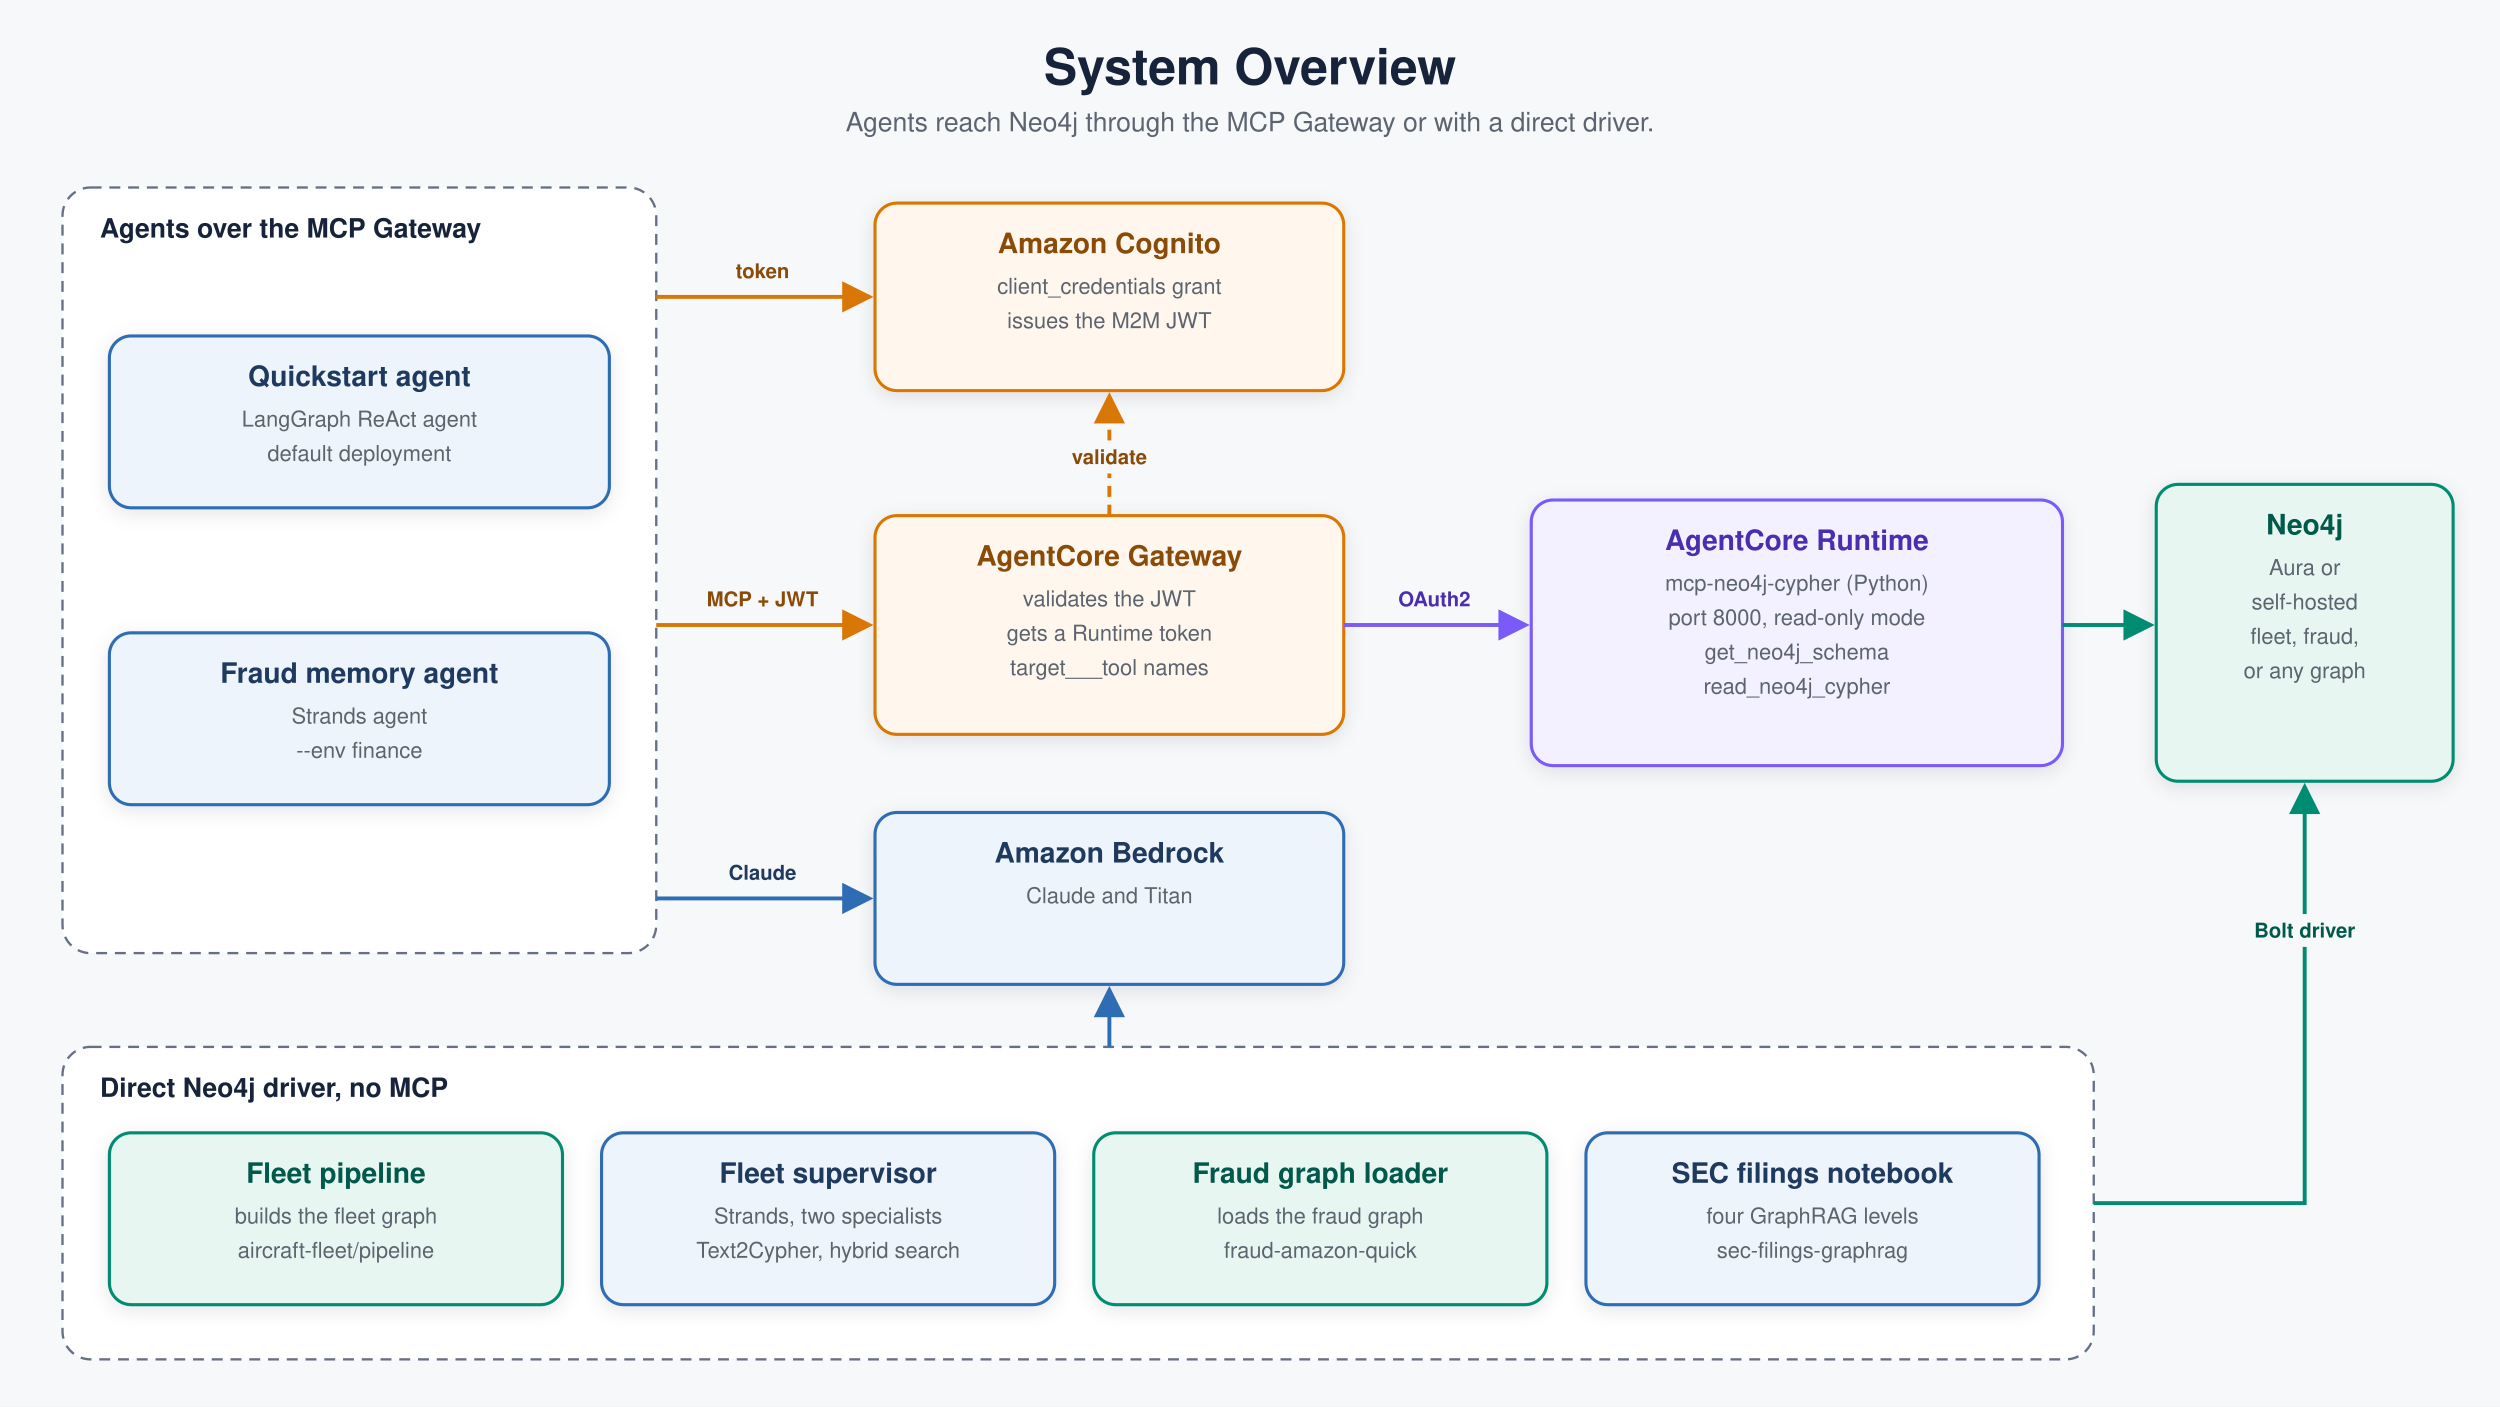
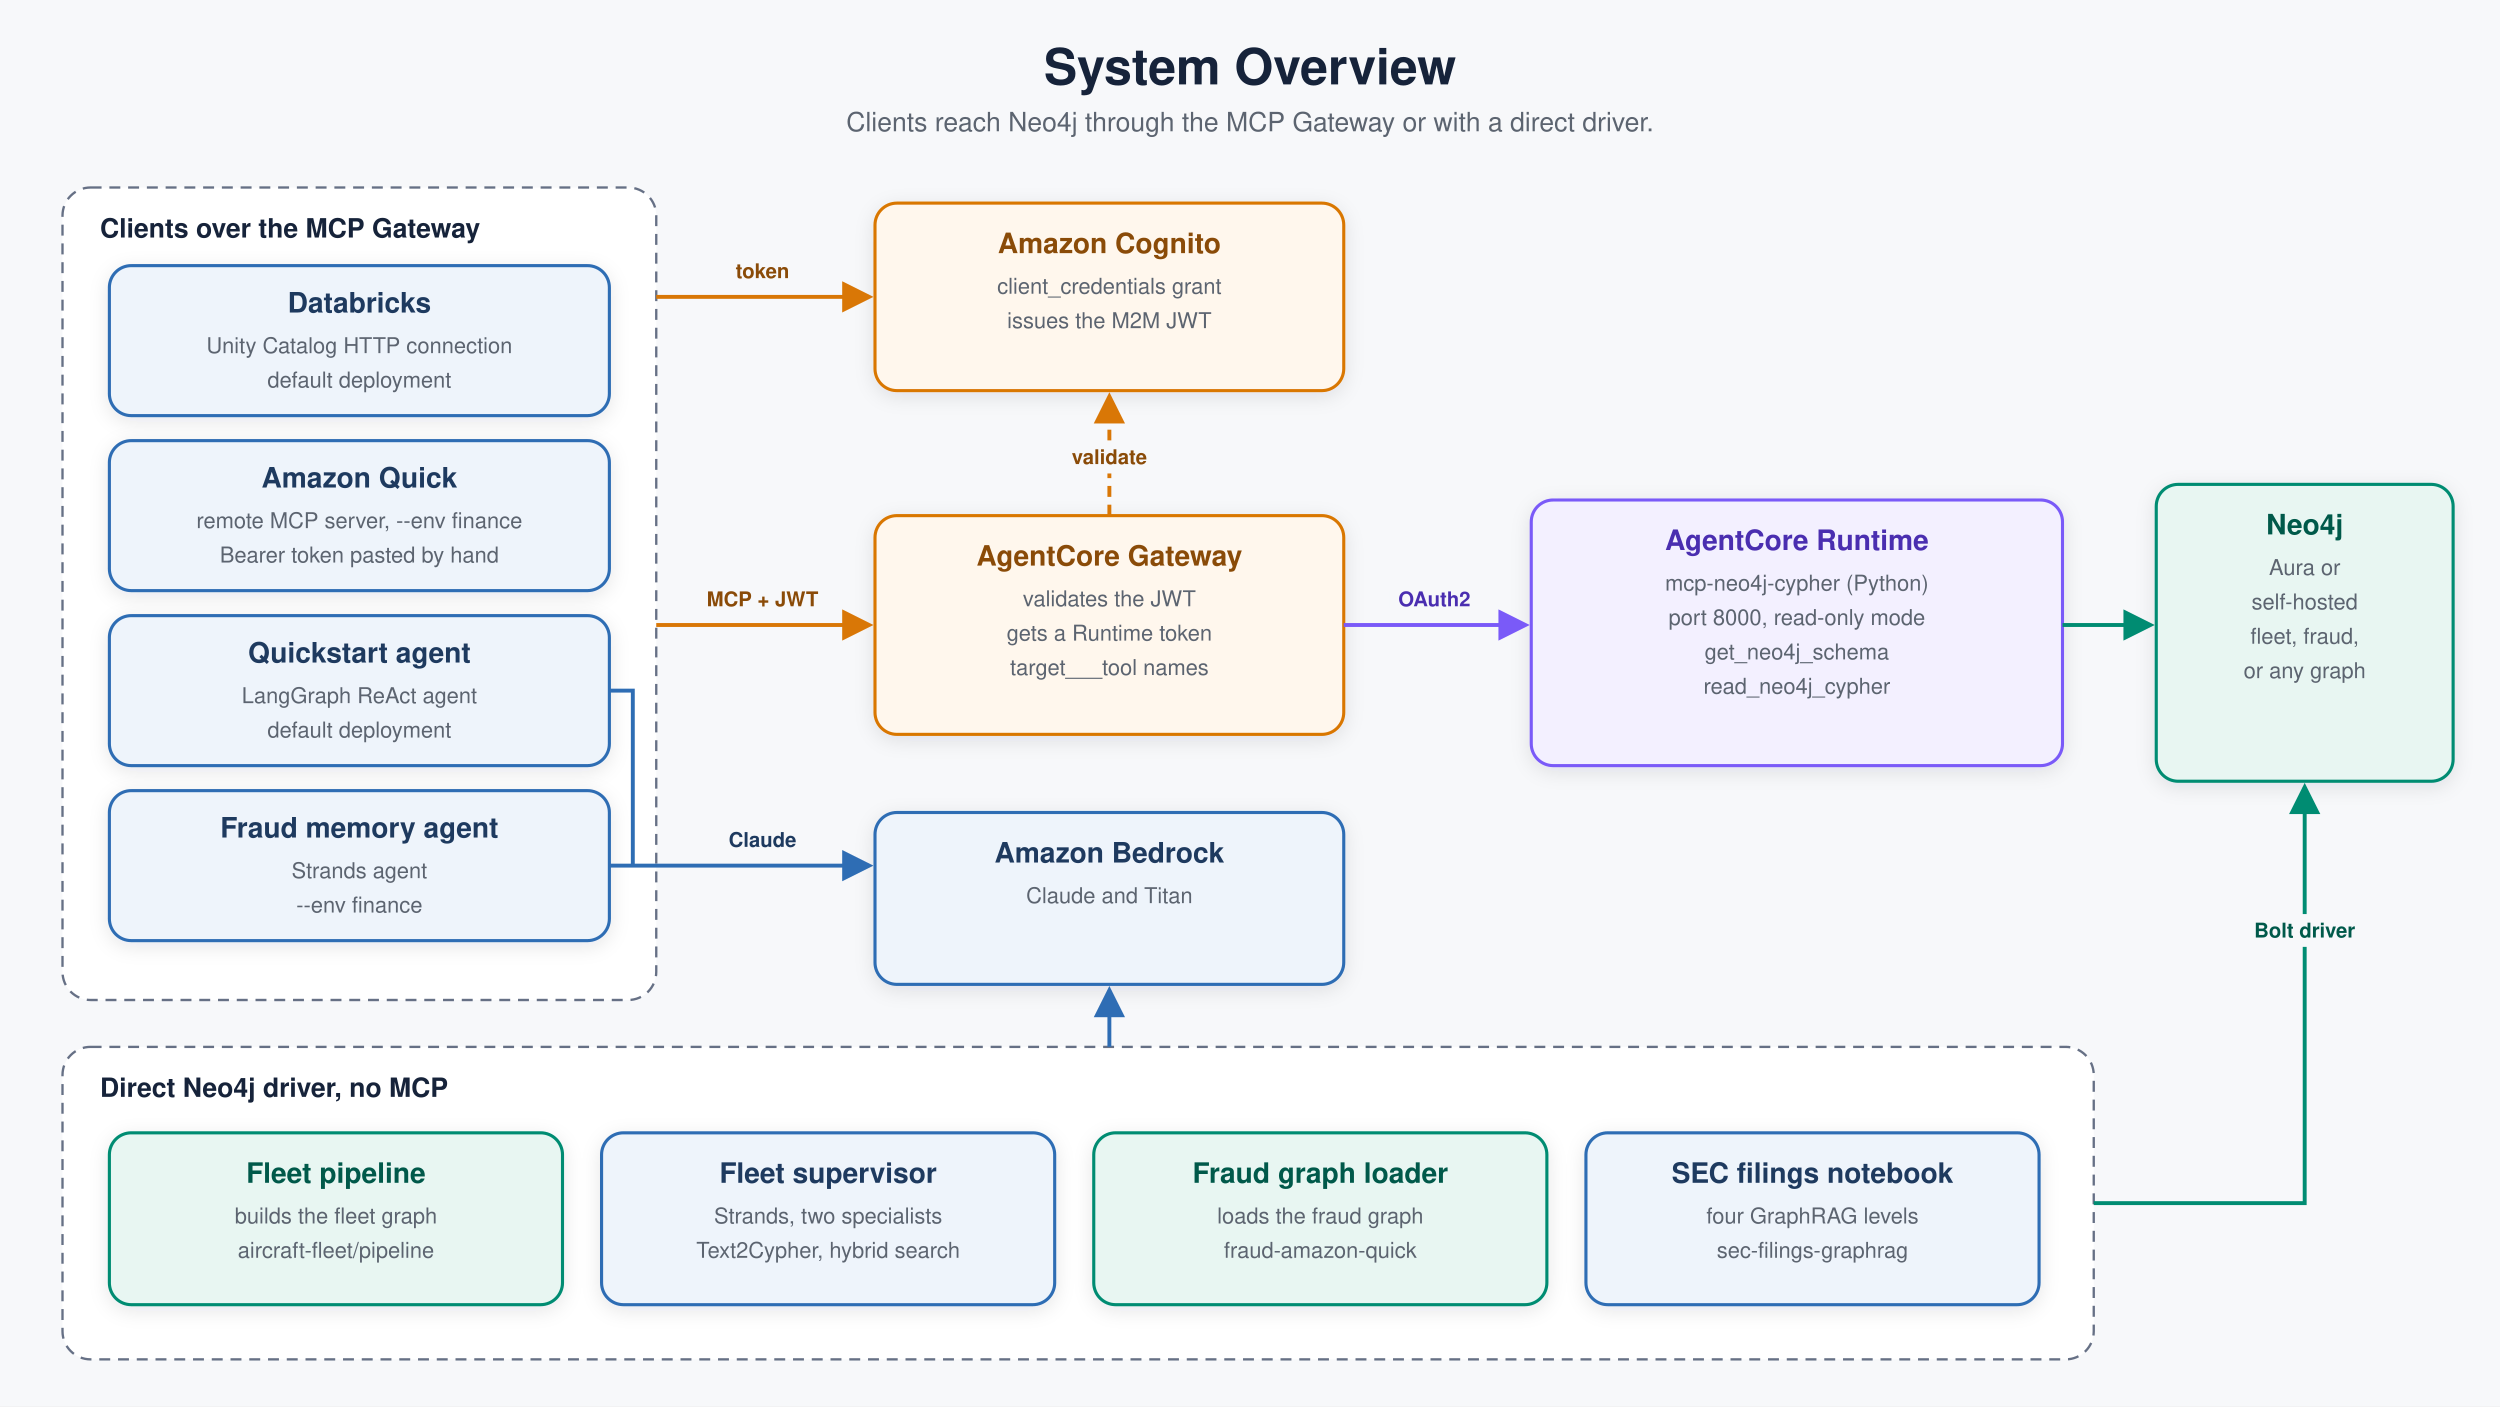
<svg xmlns="http://www.w3.org/2000/svg" width="1600" height="900" viewBox="0 0 1600 900" font-family="'Helvetica Neue', Helvetica, Arial, sans-serif">
  <defs>
    <filter id="shadow" x="-15%" y="-20%" width="130%" height="150%">
      <feDropShadow dx="0" dy="3" stdDeviation="6" flood-color="#101828" flood-opacity="0.10" />
    </filter>
    <marker id="a-blue" viewBox="0 0 10 10" refX="8.5" refY="5" markerWidth="8" markerHeight="8" orient="auto-start-reverse">
      <path d="M0,0 L10,5 L0,10 Z" fill="#2E6DB4" />
    </marker>
    <marker id="a-teal" viewBox="0 0 10 10" refX="8.5" refY="5" markerWidth="8" markerHeight="8" orient="auto-start-reverse">
      <path d="M0,0 L10,5 L0,10 Z" fill="#008C72" />
    </marker>
    <marker id="a-orange" viewBox="0 0 10 10" refX="8.5" refY="5" markerWidth="8" markerHeight="8" orient="auto-start-reverse">
      <path d="M0,0 L10,5 L0,10 Z" fill="#D97706" />
    </marker>
    <marker id="a-purple" viewBox="0 0 10 10" refX="8.5" refY="5" markerWidth="8" markerHeight="8" orient="auto-start-reverse">
      <path d="M0,0 L10,5 L0,10 Z" fill="#7A5AF8" />
    </marker>
    <marker id="a-pink" viewBox="0 0 10 10" refX="8.5" refY="5" markerWidth="8" markerHeight="8" orient="auto-start-reverse">
      <path d="M0,0 L10,5 L0,10 Z" fill="#C11574" />
    </marker>
    <marker id="a-slate" viewBox="0 0 10 10" refX="8.5" refY="5" markerWidth="8" markerHeight="8" orient="auto-start-reverse">
      <path d="M0,0 L10,5 L0,10 Z" fill="#667085" />
    </marker>
  </defs>
  <rect width="1600" height="900" fill="#F7F8FA" />
  <text x="800" y="54" text-anchor="middle" font-size="32" font-weight="700" fill="#16233A">System Overview</text>
-   <text x="800" y="84" text-anchor="middle" font-size="17" fill="#5C6470">Agents reach Neo4j through the MCP Gateway or with a direct driver.</text>
-   <rect x="40" y="120" width="380" height="490" rx="18" fill="#FFFFFF" stroke="#667085" stroke-width="1.5" stroke-dasharray="7 5" />
-   <text x="64" y="152" font-size="17" font-weight="700" fill="#16233A" text-anchor="start">Agents over the MCP Gateway</text>
-   <rect x="70" y="215" width="320" height="110" rx="14" fill="#EEF4FB" stroke="#2E6DB4" stroke-width="2" filter="url(#shadow)" />
-   <text x="230.0" y="247" font-size="18" font-weight="700" fill="#1E3A5F" text-anchor="middle">Quickstart agent</text>
-   <text x="230.0" y="273" font-size="14" font-weight="400" fill="#5C6470" text-anchor="middle">LangGraph ReAct agent</text>
-   <text x="230.0" y="295" font-size="14" font-weight="400" fill="#5C6470" text-anchor="middle">default deployment</text>
-   <rect x="70" y="405" width="320" height="110" rx="14" fill="#EEF4FB" stroke="#2E6DB4" stroke-width="2" filter="url(#shadow)" />
-   <text x="230.0" y="437" font-size="18" font-weight="700" fill="#1E3A5F" text-anchor="middle">Fraud memory agent</text>
-   <text x="230.0" y="463" font-size="14" font-weight="400" fill="#5C6470" text-anchor="middle">Strands agent</text>
-   <text x="230.0" y="485" font-size="14" font-weight="400" fill="#5C6470" text-anchor="middle">--env finance</text>
+   <text x="800" y="84" text-anchor="middle" font-size="17" fill="#5C6470">Clients reach Neo4j through the MCP Gateway or with a direct driver.</text>
+   <rect x="40" y="120" width="380" height="520" rx="18" fill="#FFFFFF" stroke="#667085" stroke-width="1.5" stroke-dasharray="7 5" />
+   <text x="64" y="152" font-size="17" font-weight="700" fill="#16233A" text-anchor="start">Clients over the MCP Gateway</text>
+   <rect x="70" y="170" width="320" height="96" rx="14" fill="#EEF4FB" stroke="#2E6DB4" stroke-width="2" filter="url(#shadow)" />
+   <text x="230.0" y="200" font-size="18" font-weight="700" fill="#1E3A5F" text-anchor="middle">Databricks</text>
+   <text x="230.0" y="226" font-size="14" font-weight="400" fill="#5C6470" text-anchor="middle">Unity Catalog HTTP connection</text>
+   <text x="230.0" y="248" font-size="14" font-weight="400" fill="#5C6470" text-anchor="middle">default deployment</text>
+   <rect x="70" y="282" width="320" height="96" rx="14" fill="#EEF4FB" stroke="#2E6DB4" stroke-width="2" filter="url(#shadow)" />
+   <text x="230.0" y="312" font-size="18" font-weight="700" fill="#1E3A5F" text-anchor="middle">Amazon Quick</text>
+   <text x="230.0" y="338" font-size="14" font-weight="400" fill="#5C6470" text-anchor="middle">remote MCP server, --env finance</text>
+   <text x="230.0" y="360" font-size="14" font-weight="400" fill="#5C6470" text-anchor="middle">Bearer token pasted by hand</text>
+   <rect x="70" y="394" width="320" height="96" rx="14" fill="#EEF4FB" stroke="#2E6DB4" stroke-width="2" filter="url(#shadow)" />
+   <text x="230.0" y="424" font-size="18" font-weight="700" fill="#1E3A5F" text-anchor="middle">Quickstart agent</text>
+   <text x="230.0" y="450" font-size="14" font-weight="400" fill="#5C6470" text-anchor="middle">LangGraph ReAct agent</text>
+   <text x="230.0" y="472" font-size="14" font-weight="400" fill="#5C6470" text-anchor="middle">default deployment</text>
+   <rect x="70" y="506" width="320" height="96" rx="14" fill="#EEF4FB" stroke="#2E6DB4" stroke-width="2" filter="url(#shadow)" />
+   <text x="230.0" y="536" font-size="18" font-weight="700" fill="#1E3A5F" text-anchor="middle">Fraud memory agent</text>
+   <text x="230.0" y="562" font-size="14" font-weight="400" fill="#5C6470" text-anchor="middle">Strands agent</text>
+   <text x="230.0" y="584" font-size="14" font-weight="400" fill="#5C6470" text-anchor="middle">--env finance</text>
  <rect x="560" y="130" width="300" height="120" rx="14" fill="#FFF7ED" stroke="#D97706" stroke-width="2" filter="url(#shadow)" />
  <text x="710.0" y="162" font-size="18" font-weight="700" fill="#8A4B08" text-anchor="middle">Amazon Cognito</text>
  <text x="710.0" y="188" font-size="14" font-weight="400" fill="#5C6470" text-anchor="middle">client_credentials grant</text>
  <text x="710.0" y="210" font-size="14" font-weight="400" fill="#5C6470" text-anchor="middle">issues the M2M JWT</text>
  <rect x="560" y="330" width="300" height="140" rx="14" fill="#FFF7ED" stroke="#D97706" stroke-width="2" filter="url(#shadow)" />
  <text x="710.0" y="362" font-size="18" font-weight="700" fill="#8A4B08" text-anchor="middle">AgentCore Gateway</text>
  <text x="710.0" y="388" font-size="14" font-weight="400" fill="#5C6470" text-anchor="middle">validates the JWT</text>
  <text x="710.0" y="410" font-size="14" font-weight="400" fill="#5C6470" text-anchor="middle">gets a Runtime token</text>
  <text x="710.0" y="432" font-size="14" font-weight="400" fill="#5C6470" text-anchor="middle">target___tool names</text>
  <rect x="560" y="520" width="300" height="110" rx="14" fill="#EEF4FB" stroke="#2E6DB4" stroke-width="2" filter="url(#shadow)" />
  <text x="710.0" y="552" font-size="18" font-weight="700" fill="#1E3A5F" text-anchor="middle">Amazon Bedrock</text>
  <text x="710.0" y="578" font-size="14" font-weight="400" fill="#5C6470" text-anchor="middle">Claude and Titan</text>
  <rect x="980" y="320" width="340" height="170" rx="14" fill="#F3F0FF" stroke="#7A5AF8" stroke-width="2" filter="url(#shadow)" />
  <text x="1150.0" y="352" font-size="18" font-weight="700" fill="#4A2EB0" text-anchor="middle">AgentCore Runtime</text>
  <text x="1150.0" y="378" font-size="14" font-weight="400" fill="#5C6470" text-anchor="middle">mcp-neo4j-cypher (Python)</text>
  <text x="1150.0" y="400" font-size="14" font-weight="400" fill="#5C6470" text-anchor="middle">port 8000, read-only mode</text>
  <text x="1150.0" y="422" font-size="14" font-weight="400" fill="#5C6470" text-anchor="middle">get_neo4j_schema</text>
  <text x="1150.0" y="444" font-size="14" font-weight="400" fill="#5C6470" text-anchor="middle">read_neo4j_cypher</text>
  <rect x="1380" y="310" width="190" height="190" rx="14" fill="#E8F6F2" stroke="#008C72" stroke-width="2" filter="url(#shadow)" />
  <text x="1475.0" y="342" font-size="18" font-weight="700" fill="#00594A" text-anchor="middle">Neo4j</text>
  <text x="1475.0" y="368" font-size="14" font-weight="400" fill="#5C6470" text-anchor="middle">Aura or</text>
  <text x="1475.0" y="390" font-size="14" font-weight="400" fill="#5C6470" text-anchor="middle">self-hosted</text>
  <text x="1475.0" y="412" font-size="14" font-weight="400" fill="#5C6470" text-anchor="middle">fleet, fraud,</text>
  <text x="1475.0" y="434" font-size="14" font-weight="400" fill="#5C6470" text-anchor="middle">or any graph</text>
  <path d="M420,190 H556" fill="none" stroke="#D97706" stroke-width="2.5" marker-end="url(#a-orange)" />
  <rect x="463" y="163" width="50" height="21" rx="5" fill="#F7F8FA" />
  <text x="488" y="178" font-size="13" font-weight="600" fill="#8A4B08" text-anchor="middle">token</text>
  <path d="M420,400 H556" fill="none" stroke="#D97706" stroke-width="2.5" marker-end="url(#a-orange)" />
  <rect x="449" y="373" width="79" height="21" rx="5" fill="#F7F8FA" />
  <text x="488" y="388" font-size="13" font-weight="600" fill="#8A4B08" text-anchor="middle">MCP + JWT</text>
-   <path d="M420,575 H556" fill="none" stroke="#2E6DB4" stroke-width="2.5" marker-end="url(#a-blue)" />
-   <rect x="459" y="548" width="57" height="21" rx="5" fill="#F7F8FA" />
-   <text x="488" y="563" font-size="13" font-weight="600" fill="#1E3A5F" text-anchor="middle">Claude</text>
+   <path d="M390,442 H405 V554" fill="none" stroke="#2E6DB4" stroke-width="2.5" />
+   <path d="M390,554 H556" fill="none" stroke="#2E6DB4" stroke-width="2.5" marker-end="url(#a-blue)" />
+   <rect x="459" y="527" width="57" height="21" rx="5" fill="#F7F8FA" />
+   <text x="488" y="542" font-size="13" font-weight="600" fill="#1E3A5F" text-anchor="middle">Claude</text>
  <path d="M710,330 V254" fill="none" stroke="#D97706" stroke-width="2.5" stroke-dasharray="7 5" marker-end="url(#a-orange)" />
  <rect x="674" y="282" width="72" height="21" rx="5" fill="#F7F8FA" />
  <text x="710" y="297" font-size="13" font-weight="600" fill="#8A4B08" text-anchor="middle">validate</text>
  <path d="M860,400 H976" fill="none" stroke="#7A5AF8" stroke-width="2.5" marker-end="url(#a-purple)" />
  <rect x="889" y="373" width="57" height="21" rx="5" fill="#F7F8FA" />
  <text x="918" y="388" font-size="13" font-weight="600" fill="#4A2EB0" text-anchor="middle">OAuth2</text>
  <path d="M1320,400 H1376" fill="none" stroke="#008C72" stroke-width="2.5" marker-end="url(#a-teal)" />
  <rect x="40" y="670" width="1300" height="200" rx="18" fill="#FFFFFF" stroke="#667085" stroke-width="1.5" stroke-dasharray="7 5" />
  <text x="64" y="702" font-size="17" font-weight="700" fill="#16233A" text-anchor="start">Direct Neo4j driver, no MCP</text>
  <rect x="70" y="725" width="290" height="110" rx="14" fill="#E8F6F2" stroke="#008C72" stroke-width="2" filter="url(#shadow)" />
  <text x="215.0" y="757" font-size="18" font-weight="700" fill="#00594A" text-anchor="middle">Fleet pipeline</text>
  <text x="215.0" y="783" font-size="14" font-weight="400" fill="#5C6470" text-anchor="middle">builds the fleet graph</text>
  <text x="215.0" y="805" font-size="14" font-weight="400" fill="#5C6470" text-anchor="middle">aircraft-fleet/pipeline</text>
  <rect x="385" y="725" width="290" height="110" rx="14" fill="#EEF4FB" stroke="#2E6DB4" stroke-width="2" filter="url(#shadow)" />
  <text x="530.0" y="757" font-size="18" font-weight="700" fill="#1E3A5F" text-anchor="middle">Fleet supervisor</text>
  <text x="530.0" y="783" font-size="14" font-weight="400" fill="#5C6470" text-anchor="middle">Strands, two specialists</text>
  <text x="530.0" y="805" font-size="14" font-weight="400" fill="#5C6470" text-anchor="middle">Text2Cypher, hybrid search</text>
  <rect x="700" y="725" width="290" height="110" rx="14" fill="#E8F6F2" stroke="#008C72" stroke-width="2" filter="url(#shadow)" />
  <text x="845.0" y="757" font-size="18" font-weight="700" fill="#00594A" text-anchor="middle">Fraud graph loader</text>
  <text x="845.0" y="783" font-size="14" font-weight="400" fill="#5C6470" text-anchor="middle">loads the fraud graph</text>
  <text x="845.0" y="805" font-size="14" font-weight="400" fill="#5C6470" text-anchor="middle">fraud-amazon-quick</text>
  <rect x="1015" y="725" width="290" height="110" rx="14" fill="#EEF4FB" stroke="#2E6DB4" stroke-width="2" filter="url(#shadow)" />
  <text x="1160.0" y="757" font-size="18" font-weight="700" fill="#1E3A5F" text-anchor="middle">SEC filings notebook</text>
  <text x="1160.0" y="783" font-size="14" font-weight="400" fill="#5C6470" text-anchor="middle">four GraphRAG levels</text>
  <text x="1160.0" y="805" font-size="14" font-weight="400" fill="#5C6470" text-anchor="middle">sec-filings-graphrag</text>
  <path d="M710,670 V634" fill="none" stroke="#2E6DB4" stroke-width="2.5" marker-end="url(#a-blue)" />
  <path d="M1340,770 H1475 V504" fill="none" stroke="#008C72" stroke-width="2.5" marker-end="url(#a-teal)" />
  <rect x="1428" y="585" width="93" height="21" rx="5" fill="#F7F8FA" />
  <text x="1475" y="600" font-size="13" font-weight="600" fill="#00594A" text-anchor="middle">Bolt driver</text>
</svg>
